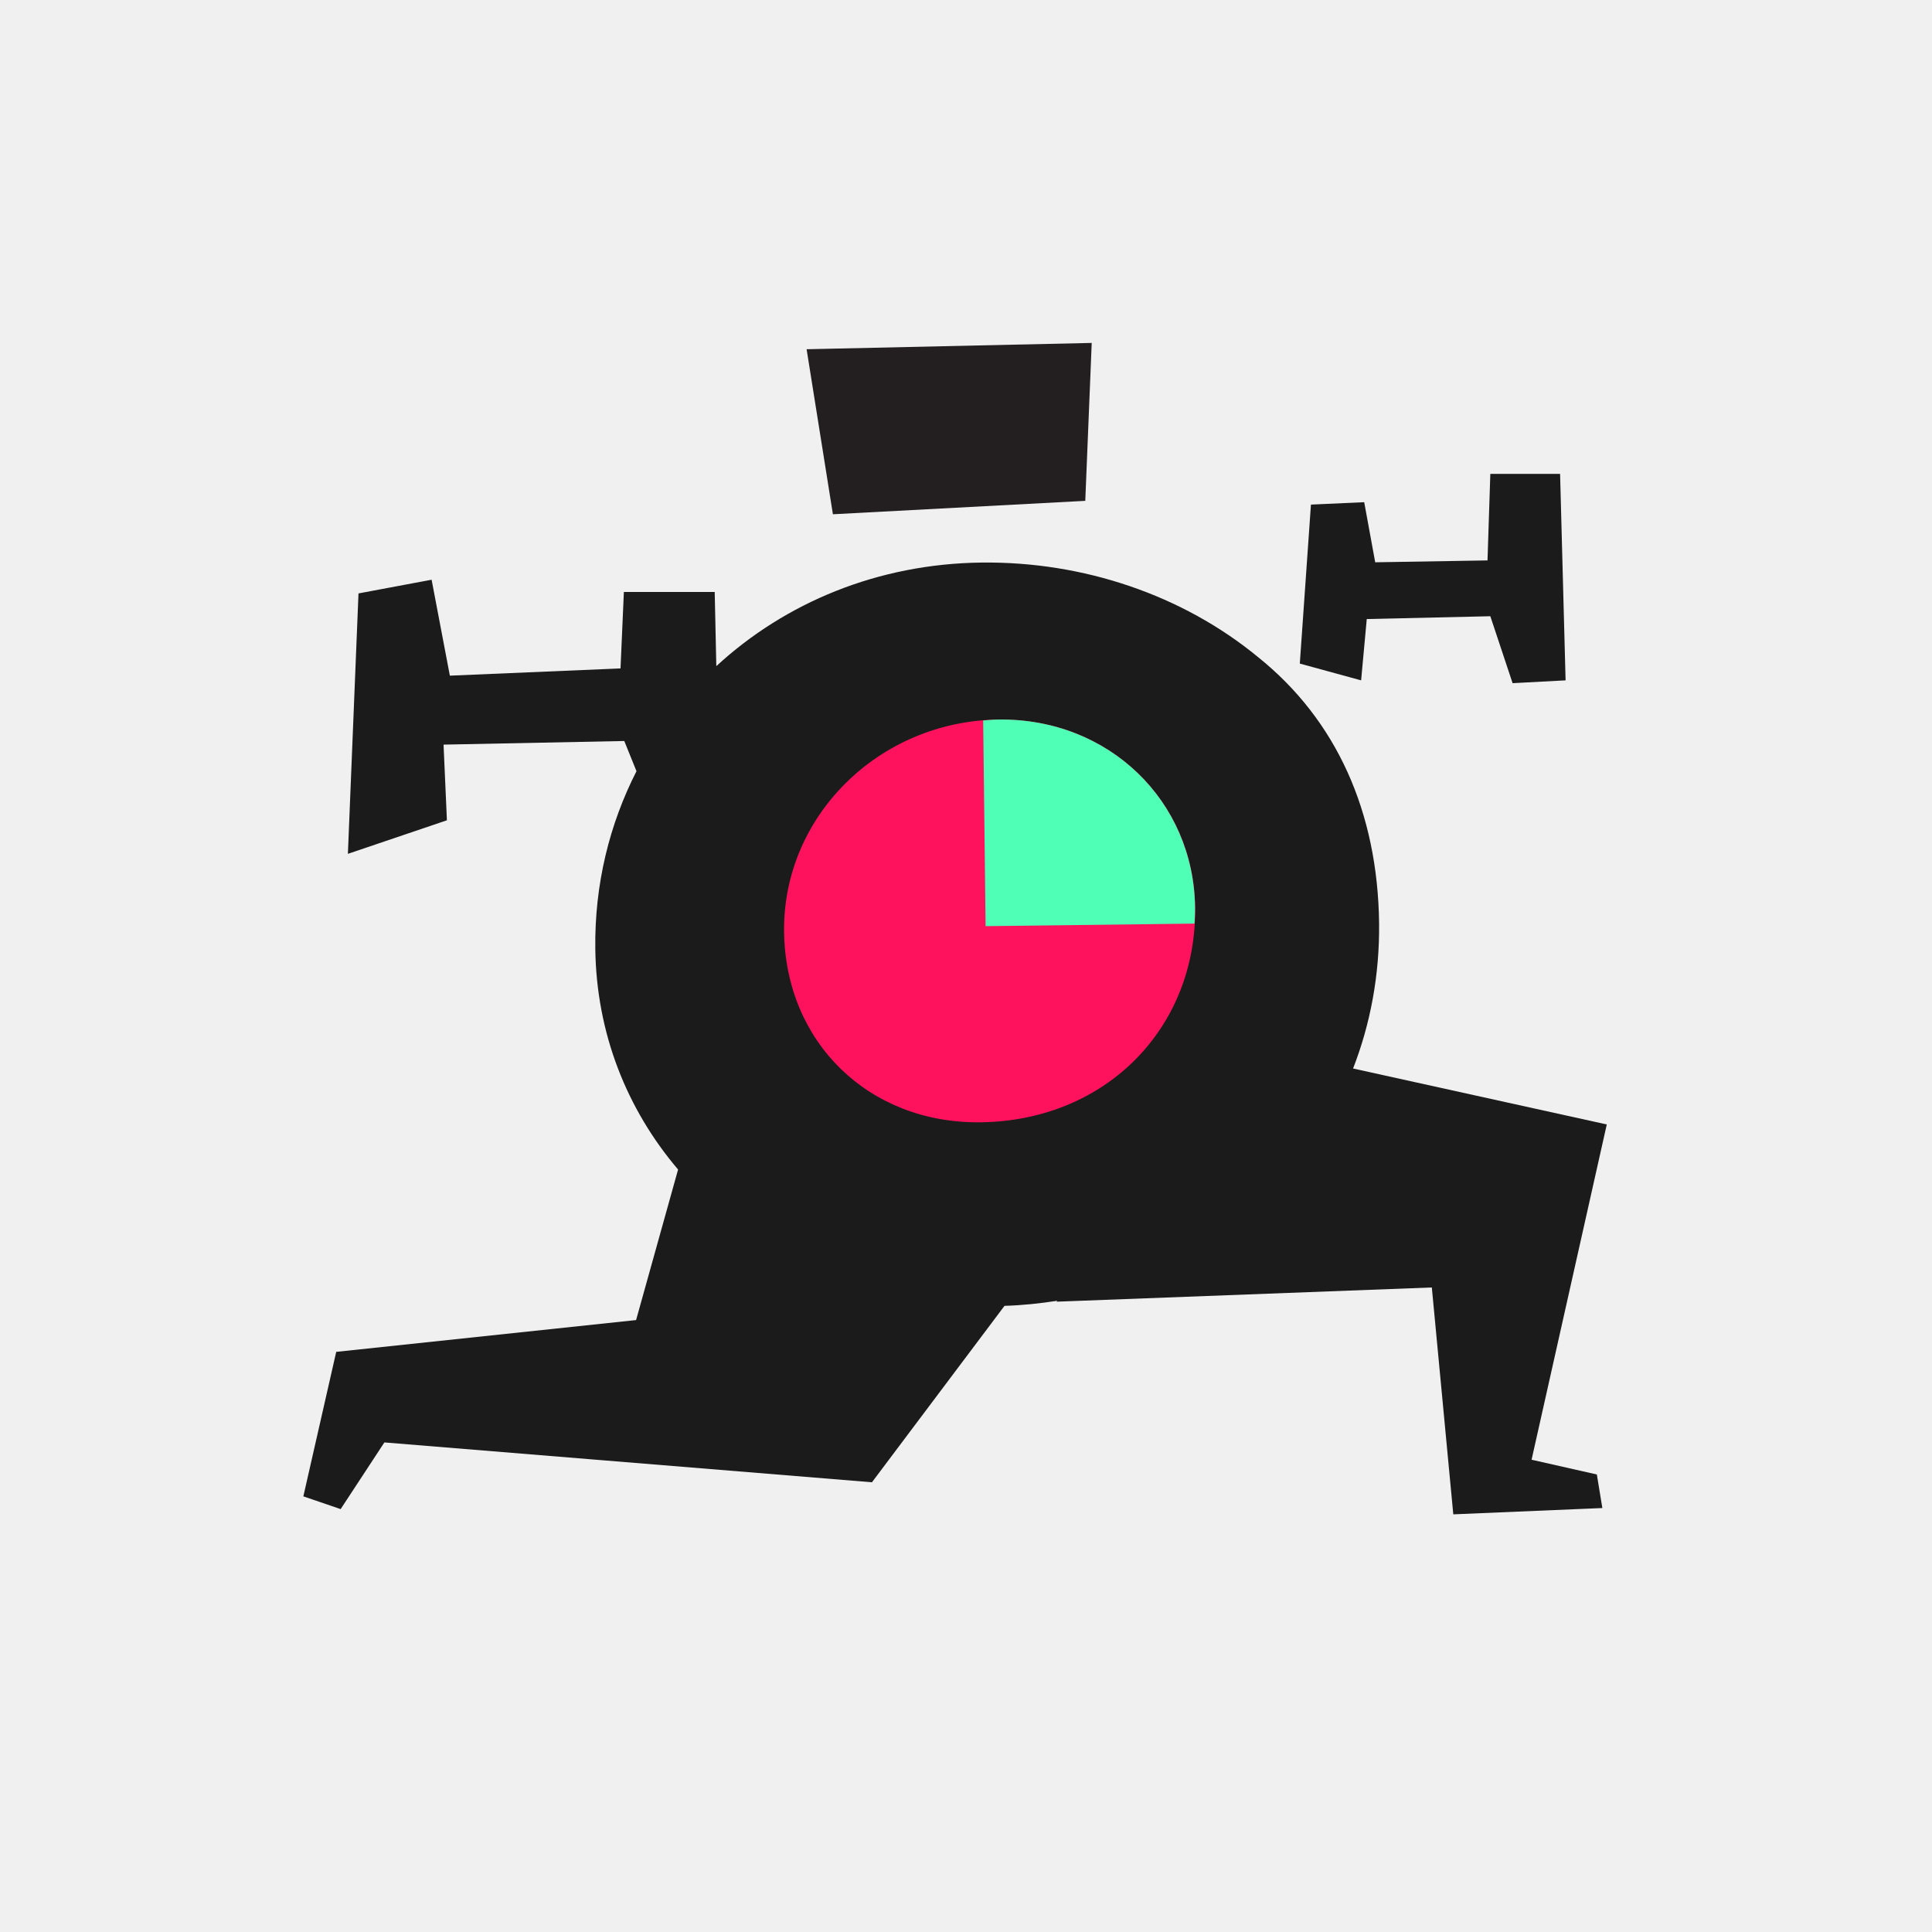
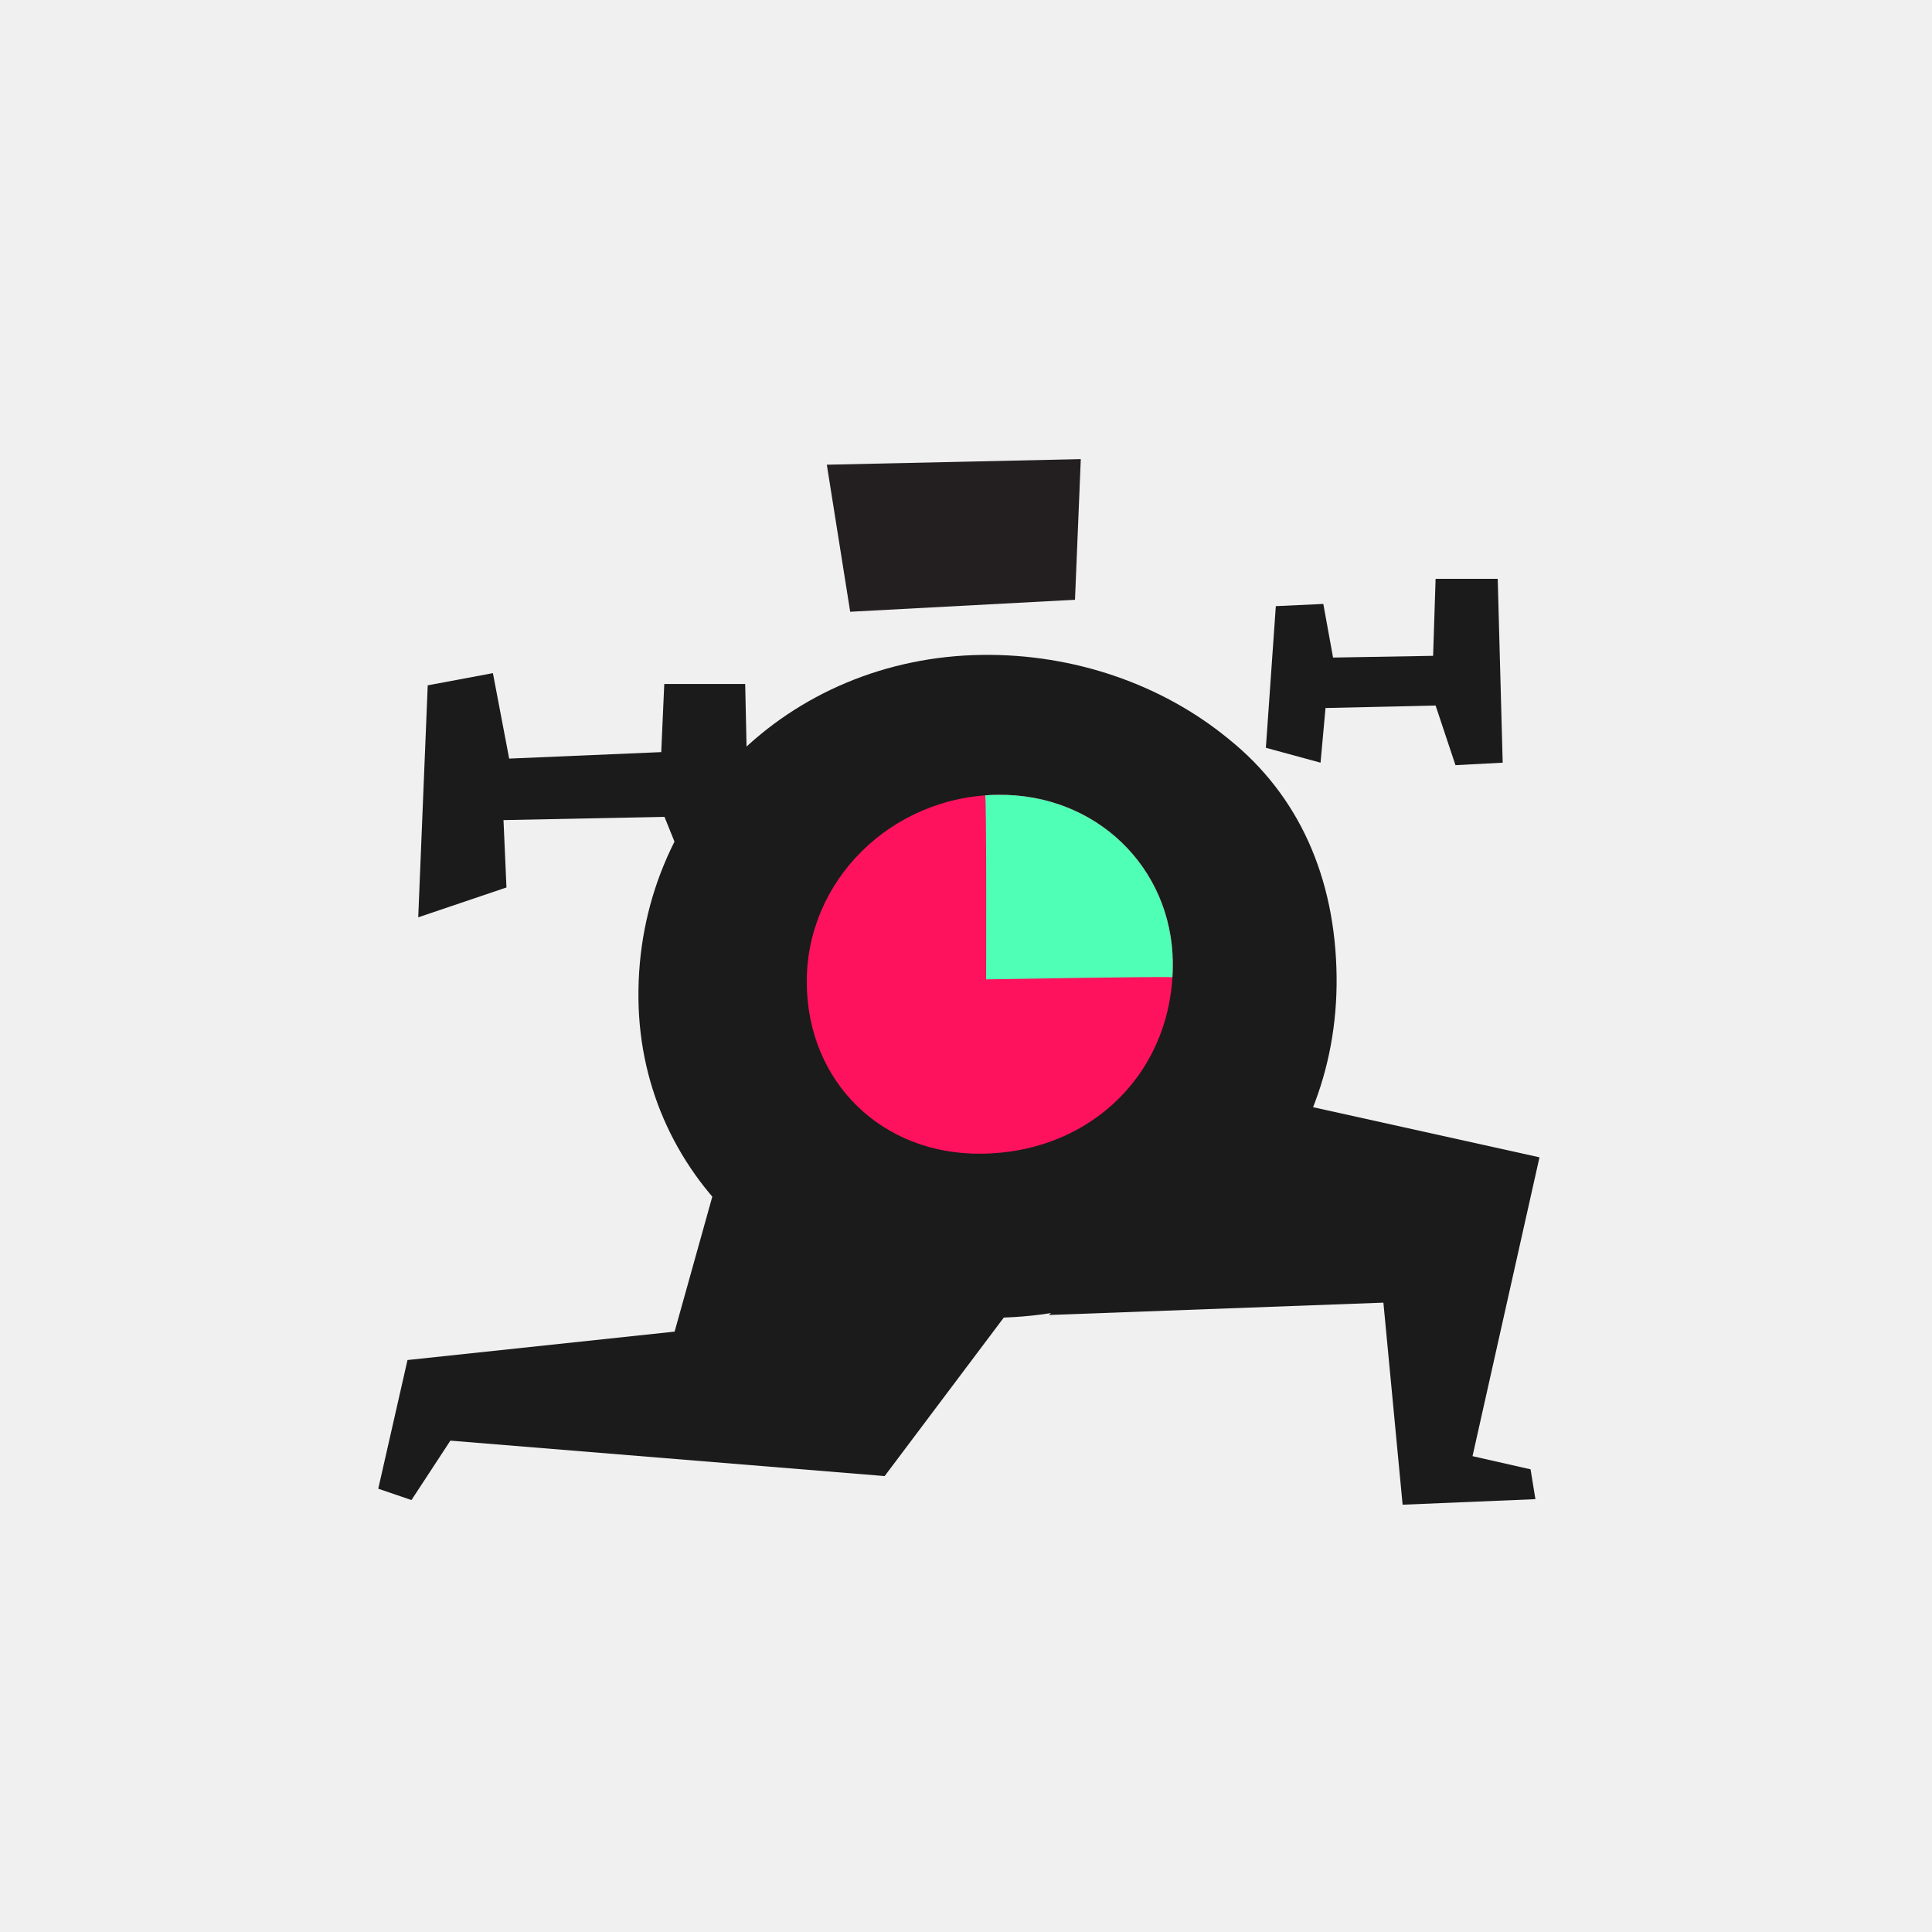
- <svg xmlns="http://www.w3.org/2000/svg" id="Layer_5" data-name="Layer 5" viewBox="0 0 144 144">
-   <defs>
-     <style>
-       .cls-1 {
-         fill: #231f20;
-       }
- 
-       .cls-2 {
-         fill: #fe125d;
-       }
- 
-       .cls-3 {
-         fill: #4effb5;
-       }
- 
-       .cls-4 {
-         fill: #1b1b1b;
-       }
-     </style>
-   </defs>
-   <path class="cls-4" d="M114.15,108.82l5.61-25.01-18.91-4.17c1.29-3.32,1.98-6.96,1.94-10.82-.1-8.32-3.19-15.17-9.03-19.85-5.6-4.61-13-7.13-20.6-7.04-7.75.09-14.65,3-19.77,7.72l-.12-5.53h-6.77l-.25,5.7-12.72.54-1.36-7.15-5.45,1.02-.79,19.41,7.38-2.5-.25-5.64,13.47-.27.91,2.25c-2.01,3.94-3.13,8.43-3.07,13.23.08,6.32,2.36,11.98,6.17,16.46l-3.13,11.22-22.35,2.37-2.45,10.77,2.78.95,3.26-4.97,36.34,2.97,9.88-13.15c1.35-.04,2.66-.18,3.94-.38l-.07.07,27.98-1.06,1.6,16.91,11.11-.47-.41-2.5-4.86-1.1Z" />
-   <g>
-     <path class="cls-2" d="M89.08,67.62c-.1-7.92-6.42-14.09-14.64-13.99-8.95.11-16.1,7.22-16,15.81.1,8.25,6.31,14.31,14.64,14.21,9.32-.11,16.11-7,16-16.03Z" />
-     <path class="cls-3" d="M73.47,69.03l15.56-.19c.02-.4.05-.81.04-1.22-.1-7.92-6.42-14.09-14.64-13.99-.39,0-.77.04-1.15.07l.18,15.32Z" />
+ <svg xmlns="http://www.w3.org/2000/svg" fill="none" viewBox="0 0 500 500">
+   <mask id="a" width="500" height="500" x="0" y="0" maskUnits="userSpaceOnUse" style="mask-type: luminance">
+     <path fill="#fff" d="M500 0H0v500h500z" />
+   </mask>
+   <g mask="url(#a)">
+     <path fill="#1b1b1b" d="m330.181 156.869-2.573 36.656 14.148 3.856 1.286-14.147 28.49-.643 5.145 15.433 12.218-.643-1.287-47.587h-16.076l-.644 19.936-25.894.445-2.522-13.876zm-219.486 20.496-2.457 60.035 22.835-7.725-.768-17.433 41.661-.842 6.025 14.906 15.917-.839-1.053-48.454h-20.944l-.784 17.635-39.353 1.677-4.211-22.118zm216.254 106.327 71.468 15.82-17.328 77.34 15.021 3.408 1.254 7.721-34.368 1.437-4.974-52.296-86.541 3.199z" />
+     <path fill="#231f20" d="m278.208 155.221-58.18 3.1-6.048-38.054 65.728-1.446z" />
+     <path fill="#1b1b1b" d="m290.558 300.044-61.611 81.962-112.389-9.17-10.074 15.376-8.592-2.935 7.568-33.302 69.127-7.352 16.599-59.426z" />
+     <path fill="#1b1b1b" d="M345.91 252.703c.595 49.508-37.393 87.716-88.328 88.331-51.671.621-91.783-35.17-92.352-82.47-.598-49.508 38.614-88.468 89.06-89.077 23.511-.281 46.381 7.527 63.699 21.782 18.053 14.489 27.611 35.701 27.921 61.434" />
+     <path fill="#fe125d" d="M303.518 248.976c-.294-24.496-19.864-43.586-45.264-43.278-27.679.333-49.785 22.339-49.465 48.906.307 25.534 19.493 44.284 45.271 43.974 28.817-.349 49.794-21.651 49.458-49.602" />
+     <path fill="#4effb5" d="M303.518 248.976c-.295-24.496-19.864-43.586-45.265-43.278-1.343.016-1.986.022-3.301.137.397.135.253 47.623.253 47.623s48.335-.835 48.217-.528q.12-1.953.096-3.954" />
  </g>
-   <polygon class="cls-1" points="80.89 37.33 62.08 38.33 60.12 26.03 81.37 25.56 80.89 37.33" />
-   <polygon class="cls-4" points="97.71 37.61 96.88 49.46 101.45 50.71 101.87 46.14 111.08 45.93 112.74 50.92 116.69 50.71 116.28 35.32 111.08 35.32 110.87 41.77 102.5 41.91 101.68 37.43 97.71 37.61" />
</svg>
